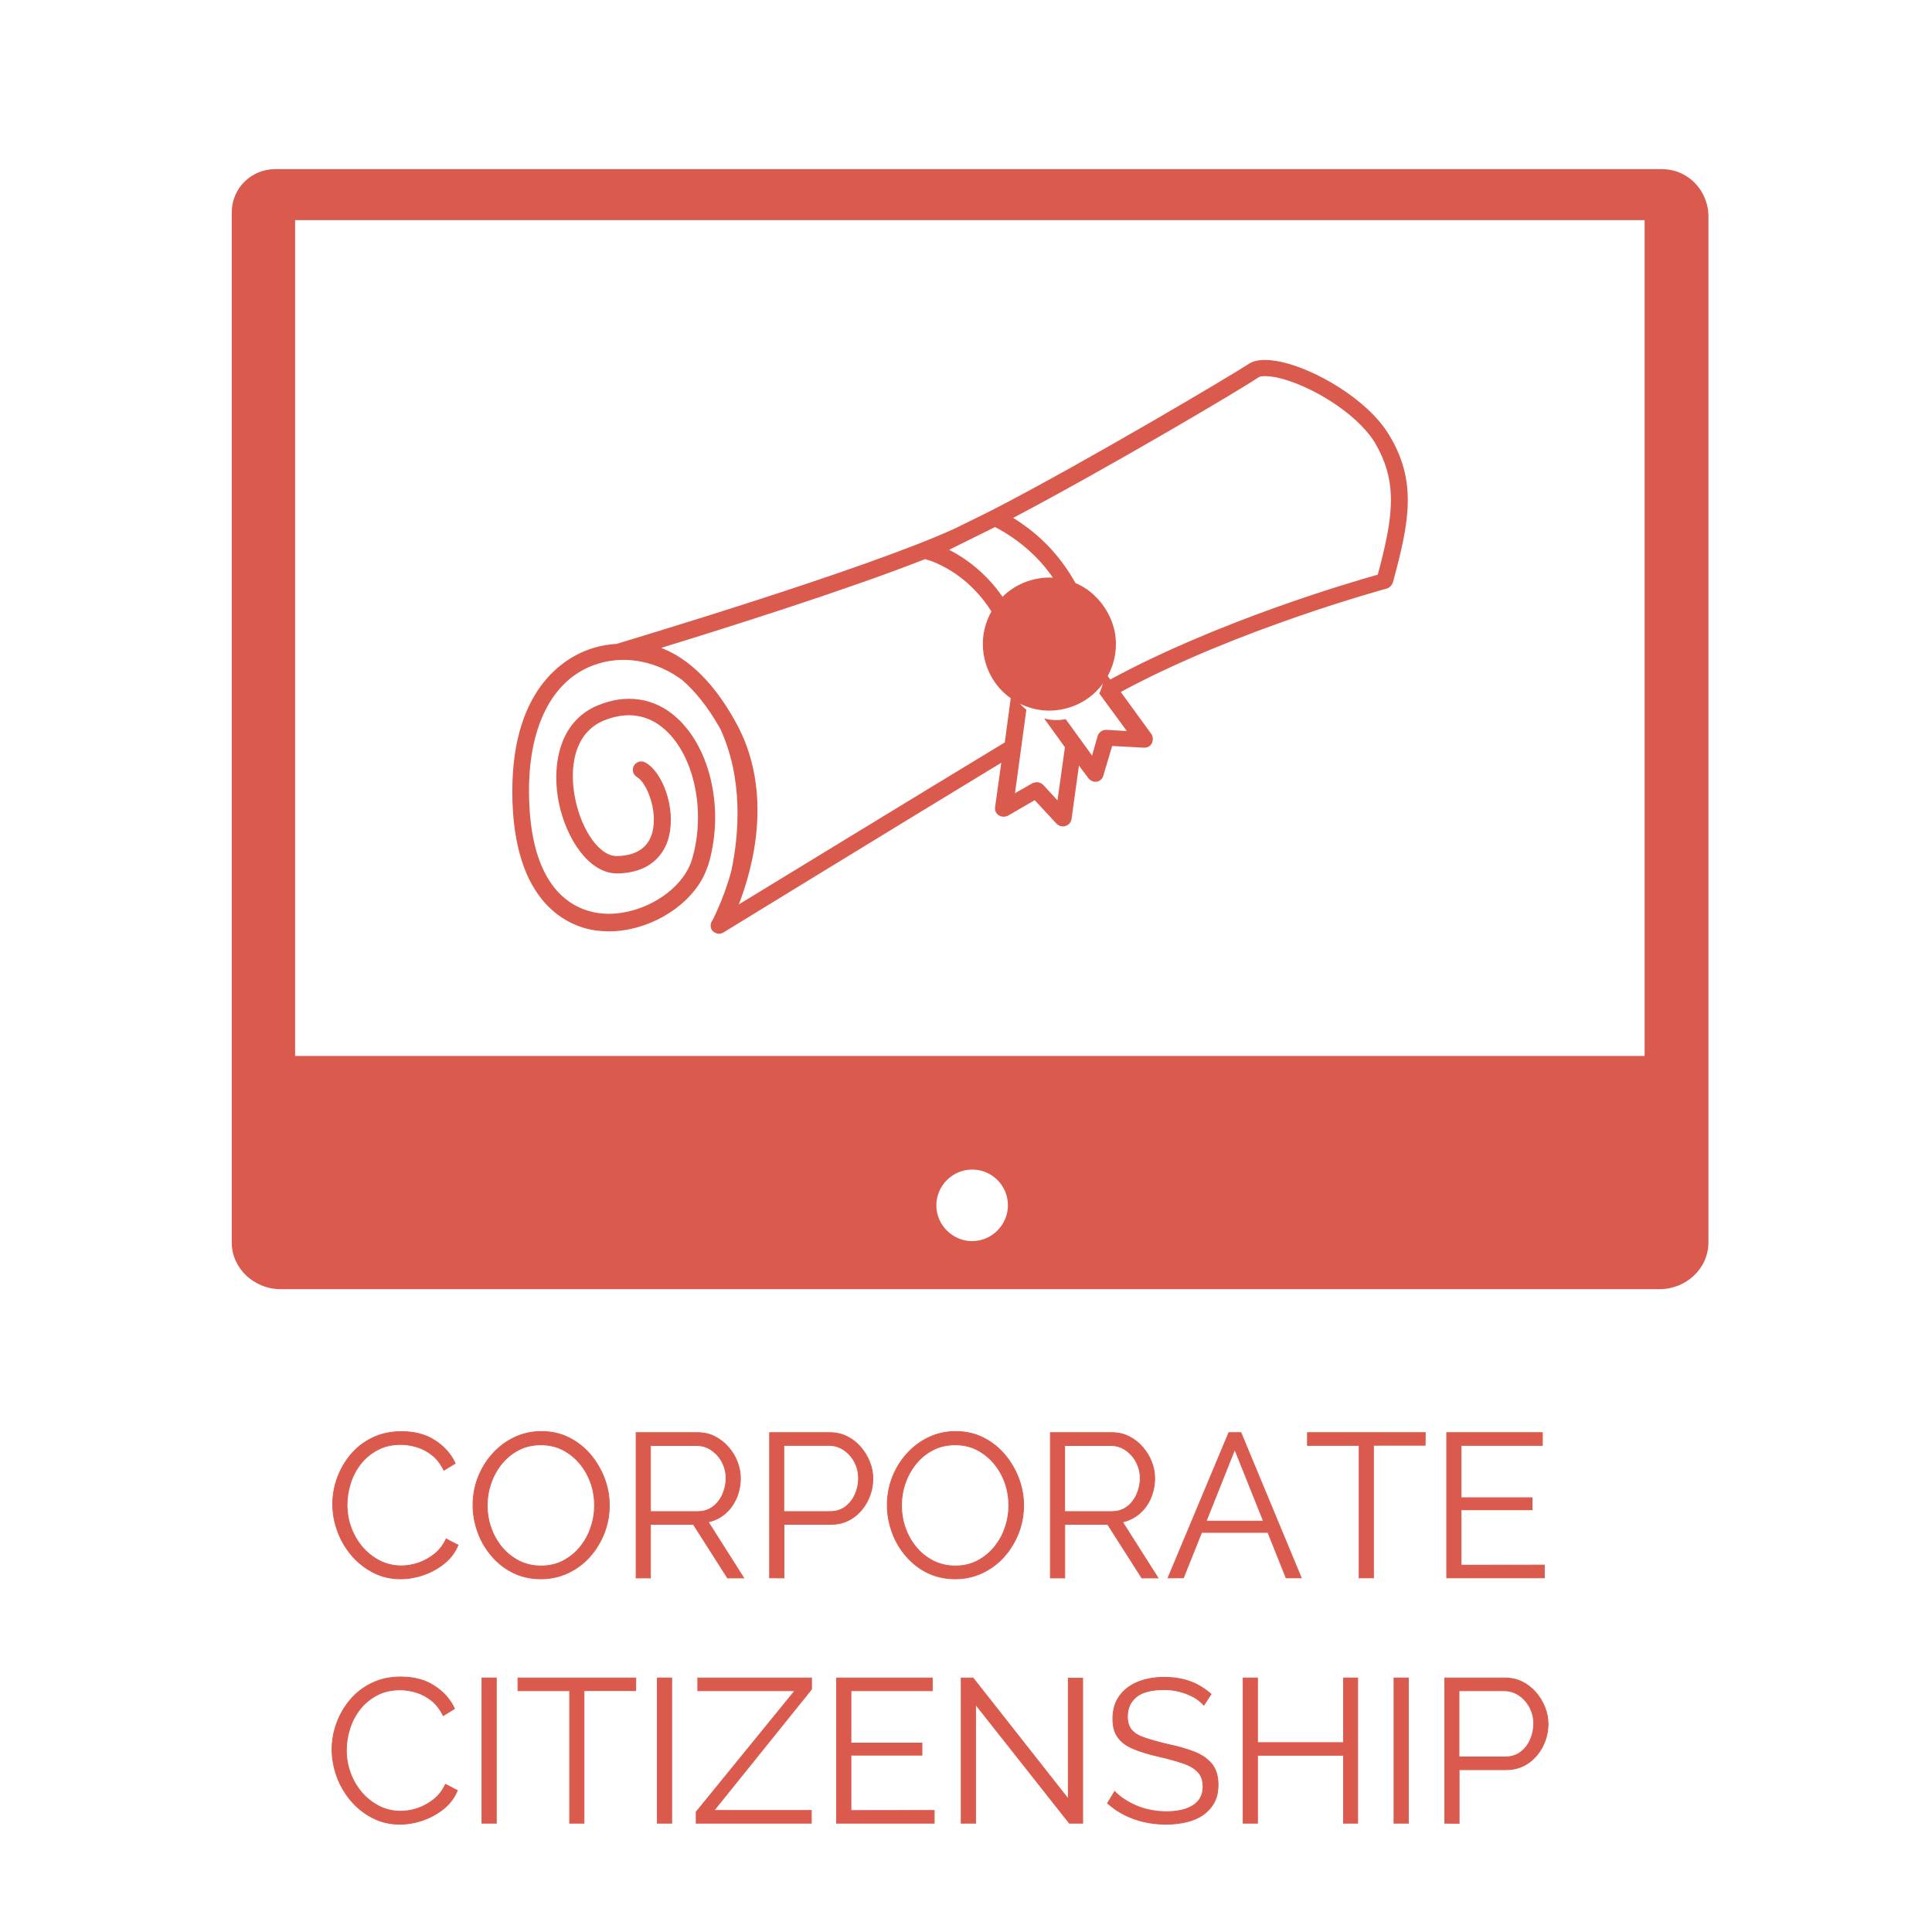
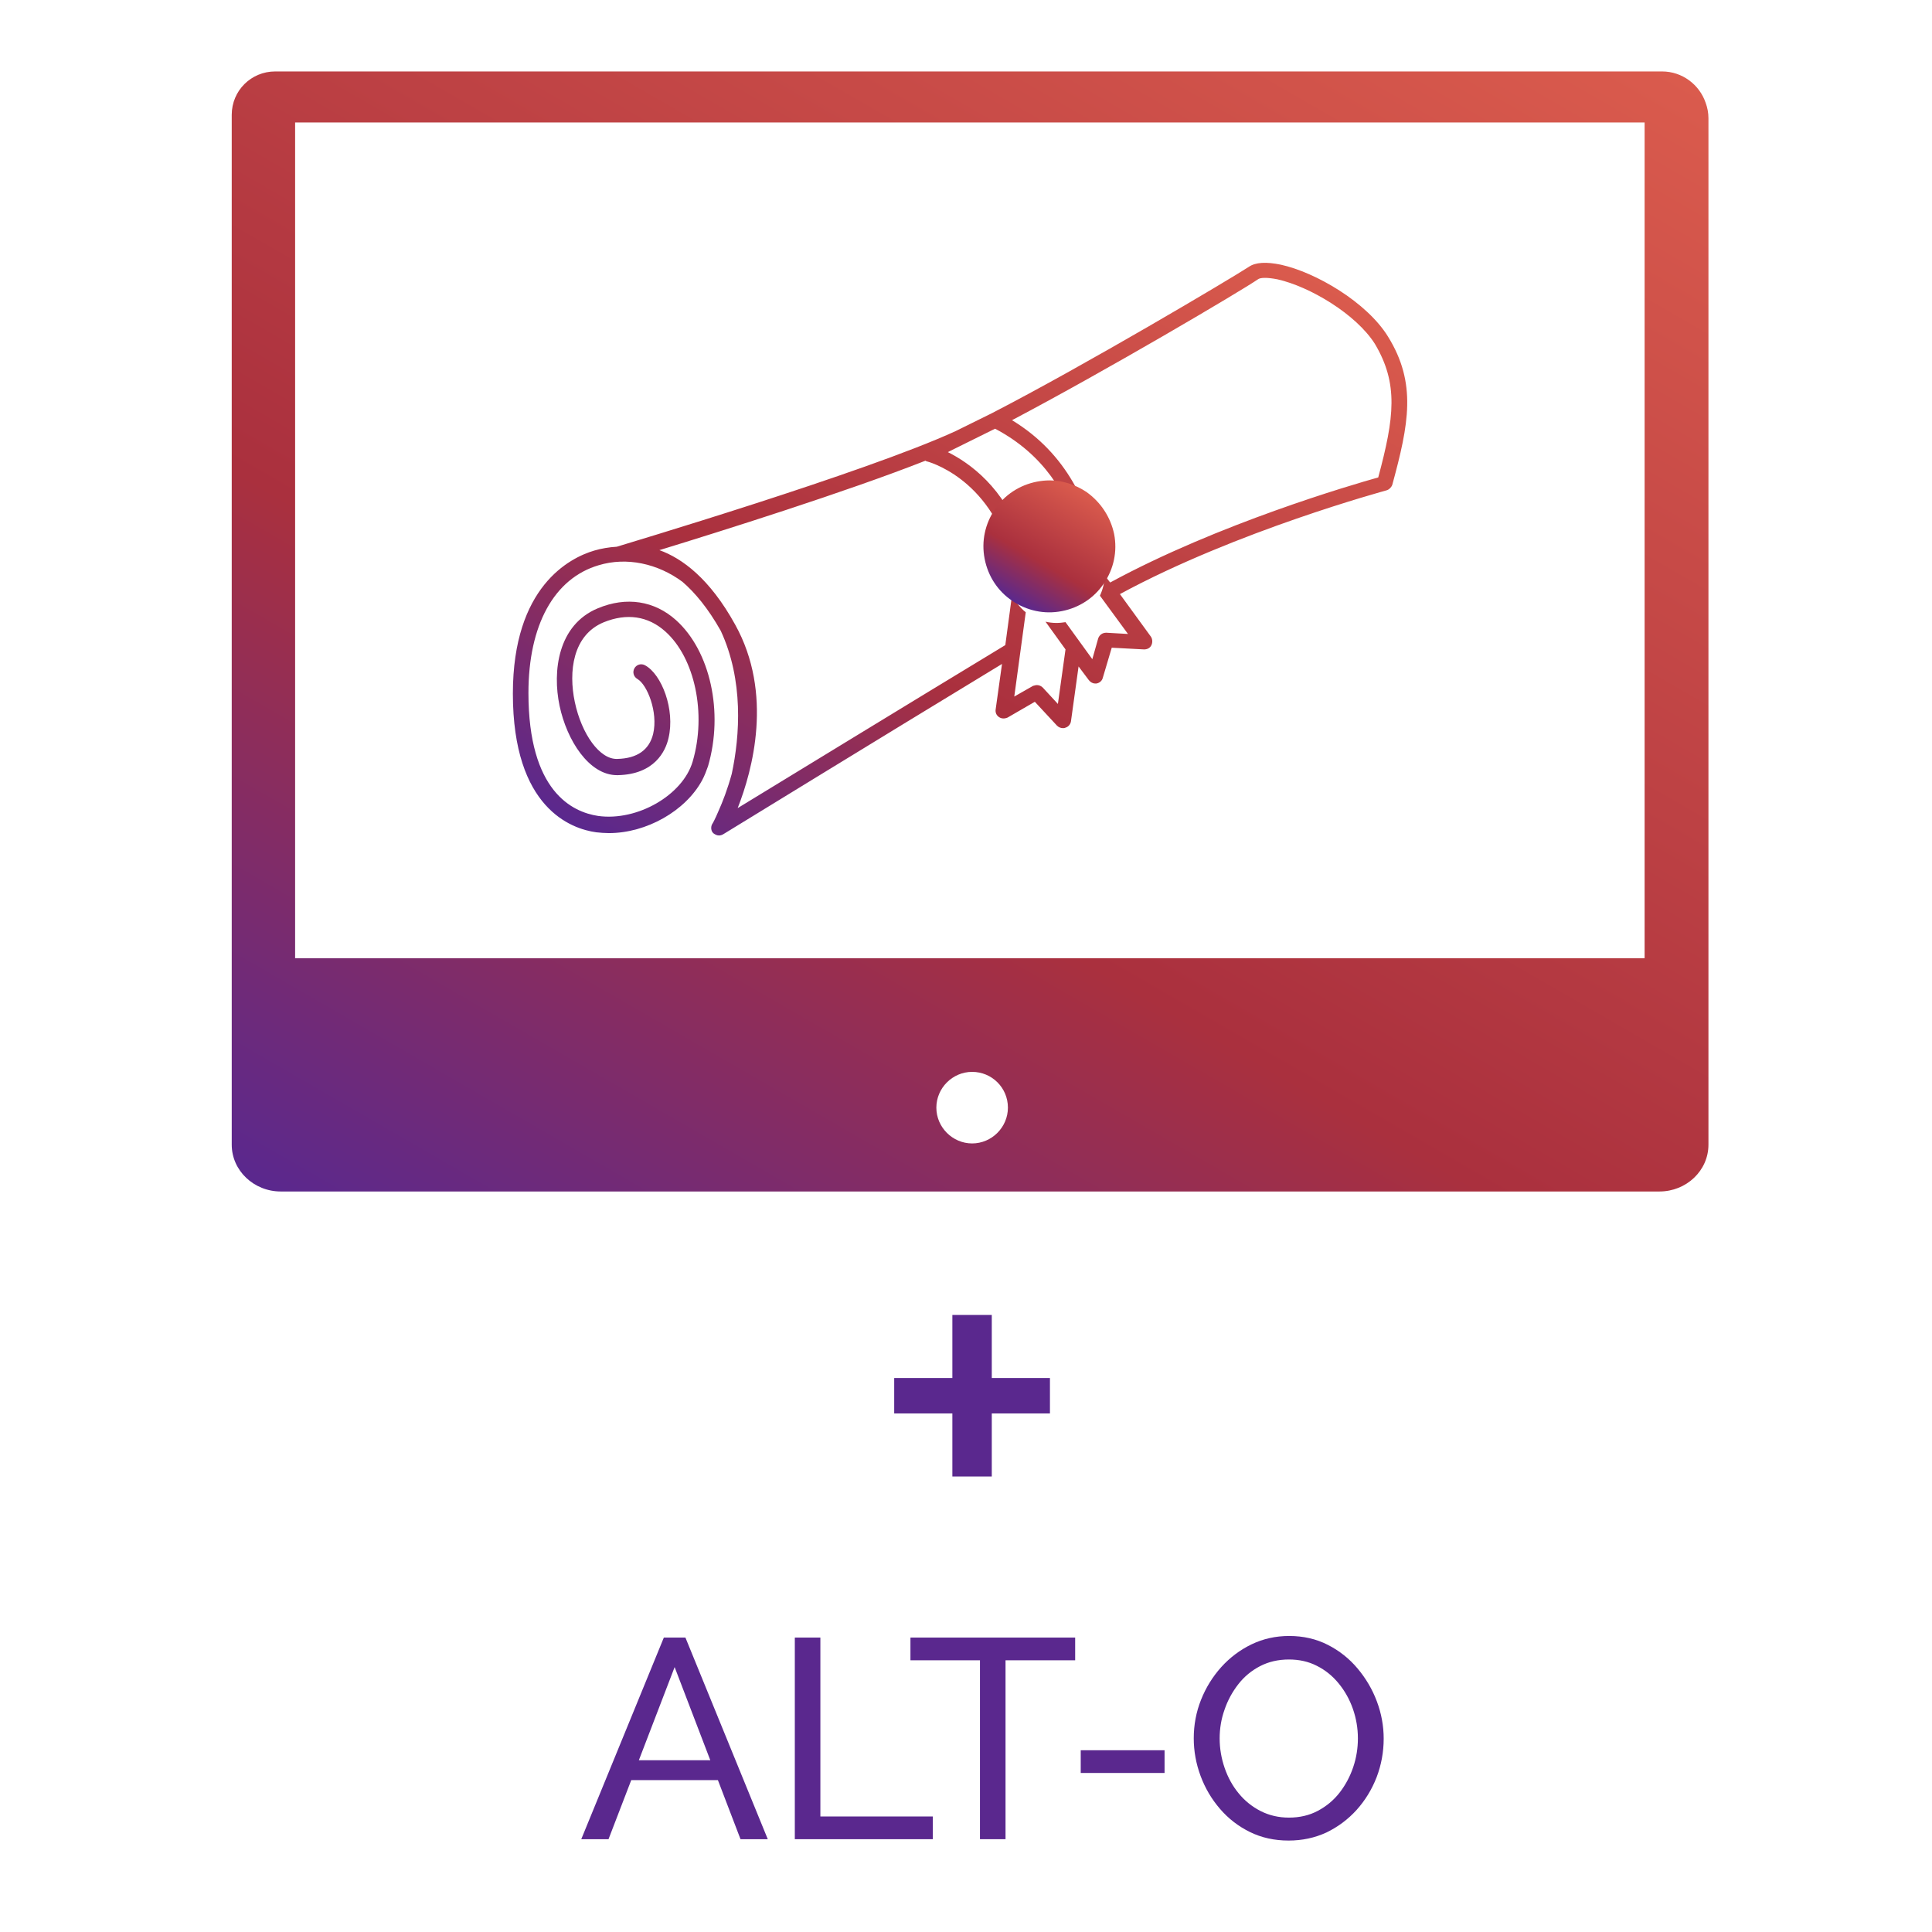
<svg xmlns="http://www.w3.org/2000/svg" version="1.1" id="Layer_1" x="0px" y="0px" viewBox="0 0 1700.8 1700.8" style="enable-background:new 0 0 1700.8 1700.8;" xml:space="preserve">
  <style type="text/css">
- 	.st0{fill:#DA5B4D;}
- 	.st1{fill:#DA5B4D;stroke:#DA5B4D;stroke-miterlimit:10;}
- 	.st2{fill:#DA5B4D;stroke:#DA5B4D;stroke-width:0.75;stroke-miterlimit:10;}
+ 	.st0{fill:url(#SVGID_1_);}
+ 	.st1{fill:url(#SVGID_2_);}
+ 	.st2{fill:url(#SVGID_3_);}
+ 	.st3{fill:#5A288E;}
+ 	.st4{fill:#DA5B4D;}
+ 	.st5{fill:#AA303E;}
+ 	.st6{fill:url(#SVGID_4_);}
</style>
  <g id="Layer_1_1_">
-     <path class="st0" d="M1501.5,176.4c-5.4-15.8-20.5-27.5-38.3-27.5h-2.3H247.1h-4.9c-21,0-38.2,16.8-38.2,38.2v3V954v139.7   c0,22.8,19.5,41.2,43.1,41.2h1213.8c23.6,0,43.1-18.3,43.1-41.2V190.1C1504,185.3,1503.1,180.7,1501.5,176.4z M855.8,1092.6   c-17.2,0-31.5-14.2-31.5-31.5c0-17.2,14.2-31.5,31.5-31.5s31.5,13.9,31.5,31.5C887.3,1078.3,873.1,1092.6,855.8,1092.6z    M1447.8,929.6h-1188V193.8h0h0h1188V929.6z" />
+     <linearGradient id="SVGID_1_" gradientUnits="userSpaceOnUse" x1="485.224" y1="1193.278" x2="1221.87" y2="-82.631">
+       <stop offset="4.006410e-05" style="stop-color:#5A288E" />
+       <stop offset="0.364" style="stop-color:#AA303E" />
+       <stop offset="1" style="stop-color:#DA5B4D" />
+     </linearGradient>
+     <path class="st0" d="M1501.5,90.4c-5.4-15.8-20.5-27.5-38.3-27.5h-2.3H247.1h-4.9c-21,0-38.2,16.8-38.2,38.2v3V868v139.7   c0,22.8,19.5,41.2,43.1,41.2h1213.8c23.6,0,43.1-18.3,43.1-41.2V104.1C1504,99.3,1503.1,94.7,1501.5,90.4z M855.8,1006.6   c-17.2,0-31.5-14.2-31.5-31.5c0-17.2,14.2-31.5,31.5-31.5s31.5,13.9,31.5,31.5C887.3,992.3,873.1,1006.6,855.8,1006.6z    M1447.8,843.6h-1188V107.8l0,0l0,0h1188V843.6z" />
    <g>
-       <path class="st1" d="M1221.9,382.3c-18.7-30.3-63.7-56.6-94.4-63.3c-12.7-2.6-22.1-2.2-28.1,1.9    c-16.1,10.5-143.5,86.2-226.3,128.9l0,0l-31.8,15.7C761.5,502.2,547.5,565.8,543,567.3c-6.7,0.4-13.5,1.5-19.9,3.4    c-21.7,6.4-71.6,31.8-71.6,125.9c0,100.8,51.3,119.1,73.4,122.1c3.7,0.4,7.5,0.7,11.2,0.7c33,0,67.4-19.5,82-46.5    c2.2-4.1,3.7-8.2,5.2-12.4c13.9-47.6,1.9-101.5-28.1-128.5c-19.1-17.2-43.8-21-68.9-10.5c-35.2,14.6-40.1,55.4-33.7,85.8    s25.9,61.1,50.6,61.1c0.4,0,0.4,0,0.7,0c32.2-0.7,42-21,44.6-32.6c6-25.1-6-56.2-20.6-64.1c-3.4-1.9-7.5-0.7-9.4,2.6    c-1.9,3.4-0.7,7.5,2.6,9.4c8.6,4.9,18.4,29.2,13.9,48.3c-3.4,14.2-14.2,21.7-31.5,22.1c-15.4,0.7-31.5-21.7-37.5-50.2    c-5.6-26.6-1.9-58.8,25.5-70.1c20.2-8.2,39-5.6,54.3,8.2c25.9,23.2,36.3,72.3,24,114.3c-8.6,29.6-48.7,52.8-83.2,48    c-22.9-3.4-61.4-21.7-61.4-108.3c0-59.6,22.5-100.8,61.8-112.4c24.7-7.5,52.1-1.5,73.8,14.6c10.9,9.4,22.5,23.2,33.7,43.1    c20.2,43.5,16.9,92.2,9.7,125.9c-3.7,13.5-8.2,25.1-11.6,32.6c-3,7.1-5.2,11.2-5.6,11.6c-1.5,2.6-1.1,6.4,1.1,8.2    c1.5,1.1,3,1.9,4.9,1.9c1.1,0,2.6-0.4,3.7-1.1c1.9-1.1,136-83.5,245.4-149.9l-5.6,40.1c-0.4,2.6,0.7,5.2,3,6.7    c2.2,1.5,4.9,1.5,7.5,0.4l24-13.9l19.5,21c1.5,1.5,3.4,2.2,5.2,2.2c0.7,0,1.5,0,2.2-0.4c2.6-0.7,4.5-3,4.9-5.6l6.7-48.3l9,12    c1.5,1.9,3.4,3,5.6,3c0.4,0,0.7,0,1.1,0c2.6-0.4,4.9-2.2,5.6-4.9l7.9-26.6l28.5,1.5c2.6,0,5.2-1.1,6.4-3.7    c1.1-2.2,1.1-5.2-0.4-7.5L985.9,609c103-55.8,233.8-91,234.9-91.4c2.2-0.7,4.1-2.6,4.9-4.9    C1240.2,459.4,1247.4,423.5,1221.9,382.3z M1213.3,506.3c-22.9,6.4-140.9,40.8-236,92.5l-4.9-6.4c0,6.4-1.5,12.4-4.1,18l24.7,33.7    l-19.1-1.1c-3.4,0-6,1.9-7.1,4.9l-5.2,18.4L938,633.7c-2.6,0.4-5.2,0.7-7.9,0.7c-3.4,0-6.7-0.4-9.7-1.1l17.6,24.4l-6.7,48    L918,691.3c-1.5-1.5-3.4-2.2-5.2-2.2c-1.1,0-2.2,0.4-3.4,0.7l-16.5,9.4L903,625c-5.2-4.1-9.4-9.7-12-15.7l-6,44.6    c-86.5,52.4-192.6,117.3-235.6,143.5c13.1-33.3,31.5-100.8-2.2-161.5c-22.5-40.8-46.8-58.4-66.7-65.6    c55.1-16.9,164.5-51.3,234.1-78.7c0.4,0,0.4,0,0.7,0.4c0.7,0,56.2,14.2,74.6,85.4c1.1-3.4,2.6-6.4,4.9-9.4    c1.5-2.2,3.4-4.5,5.2-6.4c-15.7-46.5-46.8-68.2-65.6-77.6l41.6-20.6c43.5,22.9,63.3,58.4,72.3,89.5c1.9,0.7,3.7,1.9,5.6,3.4    c4.5,3,8.6,7.1,11.6,11.6c-6.7-35.2-25.1-82-74.6-112c83.2-43.8,201.2-113.5,216.5-124c1.9-1.5,7.5-1.9,17.2,0    c28.5,6.4,69.3,30.7,85.8,56.9C1231.2,423.9,1227.5,453.5,1213.3,506.3z" />
-       <path class="st1" d="M956.3,519c-9.7-6.4-21-10.1-32.2-10.1c-3.7,0-7.5,0.4-11.2,1.1c-15.4,3-28.5,11.6-37.1,24.4    c-8.6,12.7-12,28.1-9,43.5s11.6,28.5,24.4,37.1s28.1,12,43.5,9s28.5-11.6,37.1-24.4c8.6-12.7,12-28.1,9-43.5    C977.6,541.1,969,528,956.3,519z" />
+       <linearGradient id="SVGID_2_" gradientUnits="userSpaceOnUse" x1="654" y1="813.376" x2="1026.85" y2="167.582">
+         <stop offset="4.006410e-05" style="stop-color:#5A288E" />
+         <stop offset="0.364" style="stop-color:#AA303E" />
+         <stop offset="1" style="stop-color:#DA5B4D" />
+       </linearGradient>
+       <path class="st1" d="M1221.9,296.3c-18.7-30.3-63.7-56.6-94.4-63.3c-12.7-2.6-22.1-2.2-28.1,1.9    c-16.1,10.5-143.5,86.2-226.3,128.9l0,0l-31.8,15.7C761.5,416.2,547.5,479.8,543,481.3c-6.7,0.4-13.5,1.5-19.9,3.4    c-21.7,6.4-71.6,31.8-71.6,125.9c0,100.8,51.3,119.1,73.4,122.1c3.7,0.4,7.5,0.7,11.2,0.7c33,0,67.4-19.5,82-46.5    c2.2-4.1,3.7-8.2,5.2-12.4c13.9-47.6,1.9-101.5-28.1-128.5c-19.1-17.2-43.8-21-68.9-10.5c-35.2,14.6-40.1,55.4-33.7,85.8    s25.9,61.1,50.6,61.1c0.4,0,0.4,0,0.7,0c32.2-0.7,42-21,44.6-32.6c6-25.1-6-56.2-20.6-64.1c-3.4-1.9-7.5-0.7-9.4,2.6    c-1.9,3.4-0.7,7.5,2.6,9.4c8.6,4.9,18.4,29.2,13.9,48.3c-3.4,14.2-14.2,21.7-31.5,22.1c-15.4,0.7-31.5-21.7-37.5-50.2    c-5.6-26.6-1.9-58.8,25.5-70.1c20.2-8.2,39-5.6,54.3,8.2c25.9,23.2,36.3,72.3,24,114.3c-8.6,29.6-48.7,52.8-83.2,48    c-22.9-3.4-61.4-21.7-61.4-108.3c0-59.6,22.5-100.8,61.8-112.4c24.7-7.5,52.1-1.5,73.8,14.6c10.9,9.4,22.5,23.2,33.7,43.1    c20.2,43.5,16.9,92.2,9.7,125.9c-3.7,13.5-8.2,25.1-11.6,32.6c-3,7.1-5.2,11.2-5.6,11.6c-1.5,2.6-1.1,6.4,1.1,8.2    c1.5,1.1,3,1.9,4.9,1.9c1.1,0,2.6-0.4,3.7-1.1c1.9-1.1,136-83.5,245.4-149.9l-5.6,40.1c-0.4,2.6,0.7,5.2,3,6.7    c2.2,1.5,4.9,1.5,7.5,0.4l24-13.9l19.5,21c1.5,1.5,3.4,2.2,5.2,2.2c0.7,0,1.5,0,2.2-0.4c2.6-0.7,4.5-3,4.9-5.6l6.7-48.3l9,12    c1.5,1.9,3.4,3,5.6,3c0.4,0,0.7,0,1.1,0c2.6-0.4,4.9-2.2,5.6-4.9l7.9-26.6l28.5,1.5c2.6,0,5.2-1.1,6.4-3.7    c1.1-2.2,1.1-5.2-0.4-7.5L985.9,523c103-55.8,233.8-91,234.9-91.4c2.2-0.7,4.1-2.6,4.9-4.9    C1240.2,373.4,1247.4,337.5,1221.9,296.3z M1213.3,420.3c-22.9,6.4-140.9,40.8-236,92.5l-4.9-6.4c0,6.4-1.5,12.4-4.1,18l24.7,33.7    l-19.1-1.1c-3.4,0-6,1.9-7.1,4.9l-5.2,18.4L938,547.7c-2.6,0.4-5.2,0.7-7.9,0.7c-3.4,0-6.7-0.4-9.7-1.1l17.6,24.4l-6.7,48    L918,605.3c-1.5-1.5-3.4-2.2-5.2-2.2c-1.1,0-2.2,0.4-3.4,0.7l-16.5,9.4L903,539c-5.2-4.1-9.4-9.7-12-15.7l-6,44.6    c-86.5,52.4-192.6,117.3-235.6,143.5c13.1-33.3,31.5-100.8-2.2-161.5c-22.5-40.8-46.8-58.4-66.7-65.6    c55.1-16.9,164.5-51.3,234.1-78.7c0.4,0,0.4,0,0.7,0.4c0.7,0,56.2,14.2,74.6,85.4c1.1-3.4,2.6-6.4,4.9-9.4    c1.5-2.2,3.4-4.5,5.2-6.4c-15.7-46.5-46.8-68.2-65.6-77.6l41.6-20.6c43.5,22.9,63.3,58.4,72.3,89.5c1.9,0.7,3.7,1.9,5.6,3.4    c4.5,3,8.6,7.1,11.6,11.6c-6.7-35.2-25.1-82-74.6-112c83.2-43.8,201.2-113.5,216.5-124c1.9-1.5,7.5-1.9,17.2,0    c28.5,6.4,69.3,30.7,85.8,56.9C1231.2,337.9,1227.5,367.5,1213.3,420.3z" />
+       <linearGradient id="SVGID_3_" gradientUnits="userSpaceOnUse" x1="894.794" y1="531.24" x2="952.767" y2="430.828">
+         <stop offset="4.006410e-05" style="stop-color:#5A288E" />
+         <stop offset="0.364" style="stop-color:#AA303E" />
+         <stop offset="1" style="stop-color:#DA5B4D" />
+       </linearGradient>
+       <path class="st2" d="M956.3,433c-9.7-6.4-21-10.1-32.2-10.1c-3.7,0-7.5,0.4-11.2,1.1c-15.4,3-28.5,11.6-37.1,24.4    c-8.6,12.7-12,28.1-9,43.5s11.6,28.5,24.4,37.1s28.1,12,43.5,9s28.5-11.6,37.1-24.4c8.6-12.7,12-28.1,9-43.5    C977.6,455.1,969,442,956.3,433z" />
    </g>
  </g>
  <g>
-     <g>
-       <path class="st2" d="M292.9,1324c0-7.8,1.4-15.4,4.1-22.9s6.6-14.3,11.8-20.5c5.2-6.2,11.5-11.1,19.1-14.8    c7.6-3.7,16.1-5.5,25.7-5.5c11.4,0,21.2,2.6,29.2,7.8c8.1,5.2,14.1,11.9,17.9,20.1l-9.9,6.1c-2.8-5.6-6.2-10.1-10.4-13.4    c-4.2-3.3-8.7-5.7-13.4-7.1c-4.7-1.4-9.5-2.2-14.1-2.2c-7.7,0-14.5,1.5-20.3,4.6c-5.9,3.1-10.8,7.1-14.9,12.2    c-4,5.1-7.1,10.8-9.1,17.1c-2,6.3-3.1,12.7-3.1,19.2c0,7.1,1.2,13.9,3.6,20.3c2.4,6.5,5.8,12.2,10.1,17.2c4.3,5,9.4,8.9,15.2,11.9    c5.8,2.9,12.2,4.4,19,4.4c4.8,0,9.7-0.8,14.8-2.5c5-1.7,9.7-4.3,14.1-7.7c4.4-3.5,7.9-8,10.5-13.5l10.4,5.4    c-2.6,6.4-6.7,11.8-12.2,16.2c-5.5,4.4-11.7,7.8-18.5,10.1c-6.8,2.3-13.4,3.4-19.9,3.4c-8.8,0-16.8-1.9-24.1-5.7    c-7.3-3.8-13.7-8.8-19-15.1c-5.3-6.3-9.5-13.4-12.3-21.2C294.3,1340,292.9,1332,292.9,1324z" />
-       <path class="st2" d="M476.3,1389.9c-9,0-17.2-1.8-24.5-5.4s-13.6-8.5-18.9-14.7s-9.4-13.1-12.2-20.9s-4.3-15.7-4.3-23.9    c0-8.5,1.5-16.6,4.5-24.4c3-7.7,7.2-14.6,12.7-20.7s11.8-10.9,19.2-14.4c7.3-3.5,15.2-5.3,23.8-5.3c9,0,17.2,1.9,24.5,5.6    s13.6,8.7,18.8,14.9c5.2,6.2,9.3,13.2,12.2,20.9c2.9,7.7,4.3,15.5,4.3,23.6c0,8.5-1.5,16.6-4.5,24.4c-3,7.7-7.2,14.6-12.6,20.7    c-5.4,6.1-11.8,10.8-19.1,14.3C492.7,1388.1,484.8,1389.9,476.3,1389.9z M428.9,1325.1c0,7,1.1,13.7,3.4,20.1s5.5,12.1,9.7,17.1    s9.2,8.9,15,11.9c5.8,2.9,12.2,4.4,19.2,4.4c7.3,0,13.9-1.5,19.7-4.6c5.8-3.1,10.8-7.1,14.9-12.2s7.3-10.8,9.4-17.2    c2.2-6.4,3.2-12.8,3.2-19.4c0-7-1.1-13.6-3.4-20c-2.3-6.4-5.6-12.1-9.8-17.1c-4.3-5-9.3-9-15-11.9s-12.1-4.3-19.1-4.3    c-7.2,0-13.7,1.5-19.5,4.5s-10.8,7.1-14.9,12.1c-4.1,5.1-7.3,10.8-9.5,17.2C430,1312,428.9,1318.5,428.9,1325.1z" />
-       <path class="st2" d="M560,1389v-127.8h54c5.5,0,10.6,1.1,15.1,3.4c4.6,2.3,8.6,5.4,12,9.3s6.1,8.2,7.9,13    c1.9,4.7,2.8,9.6,2.8,14.5c0,6.1-1.2,11.9-3.5,17.3s-5.6,10-9.9,13.7c-4.3,3.7-9.3,6.2-15,7.4l31.3,49.3h-14.2l-30.1-47.2h-37.8    v47.2H560V1389z M572.6,1330.7h41.8c5,0,9.4-1.4,13.1-4.1c3.7-2.8,6.6-6.4,8.6-10.9s3.1-9.3,3.1-14.3c0-5.2-1.2-9.9-3.5-14.3    s-5.5-7.9-9.4-10.6s-8.3-4-13-4h-40.7L572.6,1330.7L572.6,1330.7z" />
-       <path class="st2" d="M677.5,1389v-127.8h52.9c5.5,0,10.6,1.1,15.2,3.4c4.6,2.3,8.6,5.4,12,9.3s6,8.2,7.9,13    c1.9,4.7,2.9,9.6,2.9,14.5c0,7-1.5,13.5-4.6,19.7s-7.4,11.2-12.9,15s-12,5.8-19.4,5.8h-41.4v47.2L677.5,1389L677.5,1389z     M690.1,1330.7H731c5,0,9.4-1.4,13.1-4.1c3.7-2.8,6.6-6.4,8.6-10.8s3.1-9.2,3.1-14.4c0-5.3-1.2-10.1-3.6-14.6    c-2.4-4.4-5.6-7.9-9.5-10.5s-8.2-3.9-12.9-3.9H690v58.3H690.1z" />
-       <path class="st2" d="M841,1389.9c-9,0-17.2-1.8-24.5-5.4s-13.6-8.5-18.9-14.7c-5.3-6.2-9.4-13.1-12.2-20.9s-4.3-15.7-4.3-23.9    c0-8.5,1.5-16.6,4.5-24.4c3-7.7,7.2-14.6,12.7-20.7s11.8-10.9,19.2-14.4c7.3-3.5,15.2-5.3,23.8-5.3c9,0,17.2,1.9,24.5,5.6    s13.6,8.7,18.8,14.9c5.2,6.2,9.3,13.2,12.2,20.9c2.9,7.7,4.3,15.5,4.3,23.6c0,8.5-1.5,16.6-4.5,24.4c-3,7.7-7.2,14.6-12.6,20.7    c-5.4,6.1-11.8,10.8-19.1,14.3C857.4,1388.1,849.5,1389.9,841,1389.9z M793.6,1325.1c0,7,1.1,13.7,3.4,20.1    c2.3,6.4,5.5,12.1,9.7,17.1s9.2,8.9,15,11.9c5.8,2.9,12.2,4.4,19.2,4.4c7.3,0,13.9-1.5,19.7-4.6s10.8-7.1,14.9-12.2    c4.1-5.1,7.3-10.8,9.4-17.2c2.2-6.4,3.2-12.8,3.2-19.4c0-7-1.1-13.6-3.4-20c-2.3-6.4-5.6-12.1-9.8-17.1c-4.3-5-9.3-9-15-11.9    s-12.1-4.3-19.1-4.3c-7.2,0-13.7,1.5-19.5,4.5s-10.8,7.1-14.9,12.1c-4.1,5.1-7.3,10.8-9.5,17.2    C794.7,1312,793.6,1318.5,793.6,1325.1z" />
-       <path class="st2" d="M924.7,1389v-127.8h54c5.5,0,10.6,1.1,15.1,3.4c4.6,2.3,8.6,5.4,12,9.3s6.1,8.2,7.9,13    c1.9,4.7,2.8,9.6,2.8,14.5c0,6.1-1.2,11.9-3.5,17.3s-5.6,10-9.9,13.7c-4.3,3.7-9.3,6.2-15,7.4l31.3,49.3h-14.2l-30.1-47.2h-37.8    v47.2h-12.6V1389z M937.3,1330.7H979c5,0,9.4-1.4,13.1-4.1c3.7-2.8,6.6-6.4,8.6-10.9s3.1-9.3,3.1-14.3c0-5.2-1.2-9.9-3.5-14.3    s-5.5-7.9-9.4-10.6s-8.3-4-13-4h-40.7v58.2H937.3z" />
-       <path class="st2" d="M1081.8,1261.2h10.6l53.1,127.8h-13.3l-16-40h-58.4l-16,40h-13.5L1081.8,1261.2z M1112.3,1339.1l-25.3-63.2    l-25.2,63.2H1112.3z" />
-       <path class="st2" d="M1254.6,1272.3h-45.5V1389h-12.6v-116.6H1151v-11.2h103.7L1254.6,1272.3L1254.6,1272.3z" />
-       <path class="st2" d="M1359.5,1377.8v11.2h-85.9v-127.8h84.2v11.2h-71.6v46.1h62.5v10.6h-62.5v48.8L1359.5,1377.8L1359.5,1377.8z" />
-       <path class="st2" d="M292.3,1540c0-7.8,1.4-15.4,4.1-22.9s6.6-14.3,11.8-20.5c5.2-6.2,11.5-11.1,19.1-14.8    c7.6-3.7,16.1-5.5,25.7-5.5c11.4,0,21.2,2.6,29.2,7.8c8.1,5.2,14.1,11.9,17.9,20.1l-9.9,6.1c-2.8-5.6-6.2-10.1-10.4-13.4    c-4.2-3.3-8.7-5.7-13.4-7.1c-4.7-1.4-9.5-2.2-14.1-2.2c-7.7,0-14.5,1.5-20.3,4.6c-5.9,3.1-10.8,7.1-14.9,12.2    c-4,5.1-7.1,10.8-9.1,17.1c-2,6.3-3.1,12.7-3.1,19.2c0,7.1,1.2,13.9,3.6,20.3c2.4,6.5,5.8,12.2,10.1,17.2c4.3,5,9.4,8.9,15.2,11.9    c5.8,2.9,12.2,4.4,19,4.4c4.8,0,9.7-0.8,14.8-2.5c5-1.7,9.7-4.3,14.1-7.7c4.4-3.5,7.9-8,10.5-13.5l10.4,5.4    c-2.6,6.4-6.7,11.8-12.2,16.2c-5.5,4.4-11.7,7.8-18.5,10.1c-6.8,2.3-13.4,3.4-19.9,3.4c-8.8,0-16.8-1.9-24.1-5.7    c-7.3-3.8-13.7-8.8-19-15.1c-5.3-6.3-9.5-13.4-12.3-21.2C293.8,1556,292.3,1548,292.3,1540z" />
-       <path class="st2" d="M424.3,1605v-127.8h12.6V1605H424.3z" />
-       <path class="st2" d="M559.6,1488.3h-45.5V1605h-12.6v-116.6H456v-11.2h103.7L559.6,1488.3L559.6,1488.3z" />
-       <path class="st2" d="M578.7,1605v-127.8h12.6V1605H578.7z" />
-       <path class="st2" d="M612.9,1595.1l86.9-106.7h-85.5v-11.2h100.1v9.9l-85.9,106.7h85.7v11.2H612.9V1595.1z" />
-       <path class="st2" d="M822.4,1593.8v11.2h-85.9v-127.8h84.2v11.2h-71.6v46.1h62.5v10.6h-62.5v48.8L822.4,1593.8L822.4,1593.8z" />
-       <path class="st2" d="M858.8,1500.4V1605h-12.6v-127.8h10.4l83.9,106.6v-106.4h12.6V1605h-11.7L858.8,1500.4z" />
-       <path class="st2" d="M1059.8,1501.1c-1.8-2-3.9-3.9-6.3-5.5s-5.1-3-8.1-4.2s-6.2-2.2-9.6-2.9c-3.4-0.7-7.1-1.1-10.9-1.1    c-11.2,0-19.3,2.1-24.6,6.4c-5.2,4.3-7.8,10-7.8,17.3c0,5,1.2,9,3.7,11.9s6.3,5.2,11.6,7s12,3.7,20.2,5.6c9.1,1.9,17,4.2,23.6,6.8    c6.6,2.6,11.7,6.2,15.3,10.7c3.6,4.5,5.4,10.6,5.4,18.2c0,5.9-1.1,11-3.4,15.3s-5.5,7.9-9.5,10.8c-4.1,2.9-8.9,5-14.6,6.4    c-5.6,1.4-11.8,2.1-18.5,2.1c-6.6,0-12.9-0.7-19-2.1s-11.8-3.4-17.2-6.1s-10.4-6.1-15.1-10.3l6.3-10.3c2.3,2.4,5,4.7,8.2,6.8    c3.2,2.1,6.7,4,10.6,5.7c3.9,1.7,8.1,3,12.6,3.9s9.1,1.4,14,1.4c10.2,0,18.1-1.9,23.8-5.6c5.7-3.7,8.6-9.2,8.6-16.5    c0-5.3-1.4-9.5-4.3-12.7s-7.2-5.8-13-7.8s-12.8-4-21.2-5.9c-8.9-2-16.4-4.3-22.5-6.8s-10.7-5.8-13.8-10c-3.1-4.1-4.6-9.6-4.6-16.4    c0-7.9,1.9-14.6,5.8-20c3.9-5.5,9.3-9.6,16.1-12.4s14.7-4.2,23.6-4.2c5.6,0,10.9,0.6,15.8,1.7s9.4,2.8,13.5,5s8,4.9,11.6,8.1    L1059.8,1501.1z" />
-       <path class="st2" d="M1195.2,1477.2V1605h-12.4v-59.8H1107v59.8h-12.6v-127.8h12.6v56.9h75.8v-56.9H1195.2z" />
-       <path class="st2" d="M1227.2,1605v-127.8h12.6V1605H1227.2z" />
-       <path class="st2" d="M1271.9,1605v-127.8h52.9c5.5,0,10.6,1.1,15.2,3.4s8.6,5.4,12,9.3s6,8.2,7.9,13c1.9,4.7,2.9,9.6,2.9,14.5    c0,7-1.5,13.5-4.6,19.7s-7.4,11.2-12.9,15s-12,5.8-19.4,5.8h-41.4v47.2L1271.9,1605L1271.9,1605z M1284.5,1546.7h40.9    c5,0,9.4-1.4,13.1-4.1c3.7-2.8,6.6-6.4,8.6-10.8s3.1-9.2,3.1-14.4c0-5.3-1.2-10.1-3.6-14.6c-2.4-4.4-5.6-7.9-9.5-10.5    s-8.2-3.9-12.9-3.9h-39.8v58.3H1284.5z" />
-     </g>
+     <path class="st3" d="M924.3,1213.1v31.2h-51.2v55.5h-34.7v-55.5h-51.2v-31.2h51.2v-55.5h34.7v55.5H924.3z" />
+     <path class="st3" d="M584.4,1441.6h19l72.5,177.5h-24l-19.9-52h-76.3l-20,52h-24L584.4,1441.6z M625.3,1549.6l-31.4-82l-31.5,82   H625.3z" />
+     <path class="st3" d="M699.7,1619.1v-177.5h22.5v157.5h99v20H699.7z" />
+     <path class="st3" d="M946.4,1461.6h-61.2v157.5h-22.5v-157.5h-61.2v-20h145V1461.6z" />
+     <path class="st3" d="M951.4,1560.8v-20h73.8v20H951.4z" />
+     <path class="st3" d="M1134.4,1620.3c-12.5,0-23.8-2.5-34-7.5c-10.2-5-19-11.8-26.4-20.4c-7.4-8.6-13.1-18.2-17.1-29s-6-21.8-6-33.1   c0-11.8,2.1-23.1,6.4-33.9s10.2-20.3,17.8-28.8c7.6-8.4,16.5-15.1,26.6-20c10.2-4.9,21.2-7.4,33.2-7.4c12.5,0,23.8,2.6,34,7.8   c10.2,5.2,18.9,12.1,26.2,20.8c7.3,8.7,13,18.3,17,29c4,10.7,6,21.6,6,32.8c0,11.8-2.1,23.1-6.2,33.9c-4.2,10.8-10,20.3-17.6,28.8   c-7.6,8.4-16.5,15-26.6,19.9C1157.5,1617.9,1146.4,1620.3,1134.4,1620.3z M1073.7,1530.3c0,9,1.5,17.7,4.4,26.1   c2.9,8.4,7,15.9,12.4,22.4c5.3,6.5,11.8,11.7,19.2,15.5c7.5,3.8,15.8,5.8,25,5.8c9.5,0,18-2,25.5-6s13.9-9.3,19.1-16   c5.2-6.7,9.2-14.2,12-22.5c2.8-8.3,4.1-16.8,4.1-25.2c0-9-1.5-17.7-4.4-26c-2.9-8.3-7.1-15.8-12.5-22.4   c-5.4-6.6-11.8-11.8-19.2-15.5c-7.4-3.8-15.6-5.6-24.6-5.6c-9.5,0-18,2-25.5,5.9c-7.5,3.9-13.9,9.2-19.1,15.9   c-5.2,6.7-9.3,14.1-12.1,22.4C1075.1,1513.2,1073.7,1521.7,1073.7,1530.3z" />
  </g>
+   <rect x="-756.1" y="-29.2" class="st4" width="155.3" height="155.3" />
+   <polygon class="st3" points="-768.9,340 -675.2,463.4 -588,272.7 -681.6,149.3 " />
+   <rect x="-796.5" y="582.8" class="st5" width="242.3" height="121.2" />
+   <linearGradient id="SVGID_4_" gradientUnits="userSpaceOnUse" x1="-270.742" y1="592.86" x2="-242.237" y2="642.231" gradientTransform="matrix(1 0 0 -1 0 1678.646)">
+     <stop offset="4.006410e-05" style="stop-color:#5A288E" />
+     <stop offset="0.364" style="stop-color:#AA303E" />
+     <stop offset="1" style="stop-color:#DA5B4D" />
+   </linearGradient>
+   <circle class="st6" cx="-256.5" cy="1061.1" r="28.5" />
</svg>
